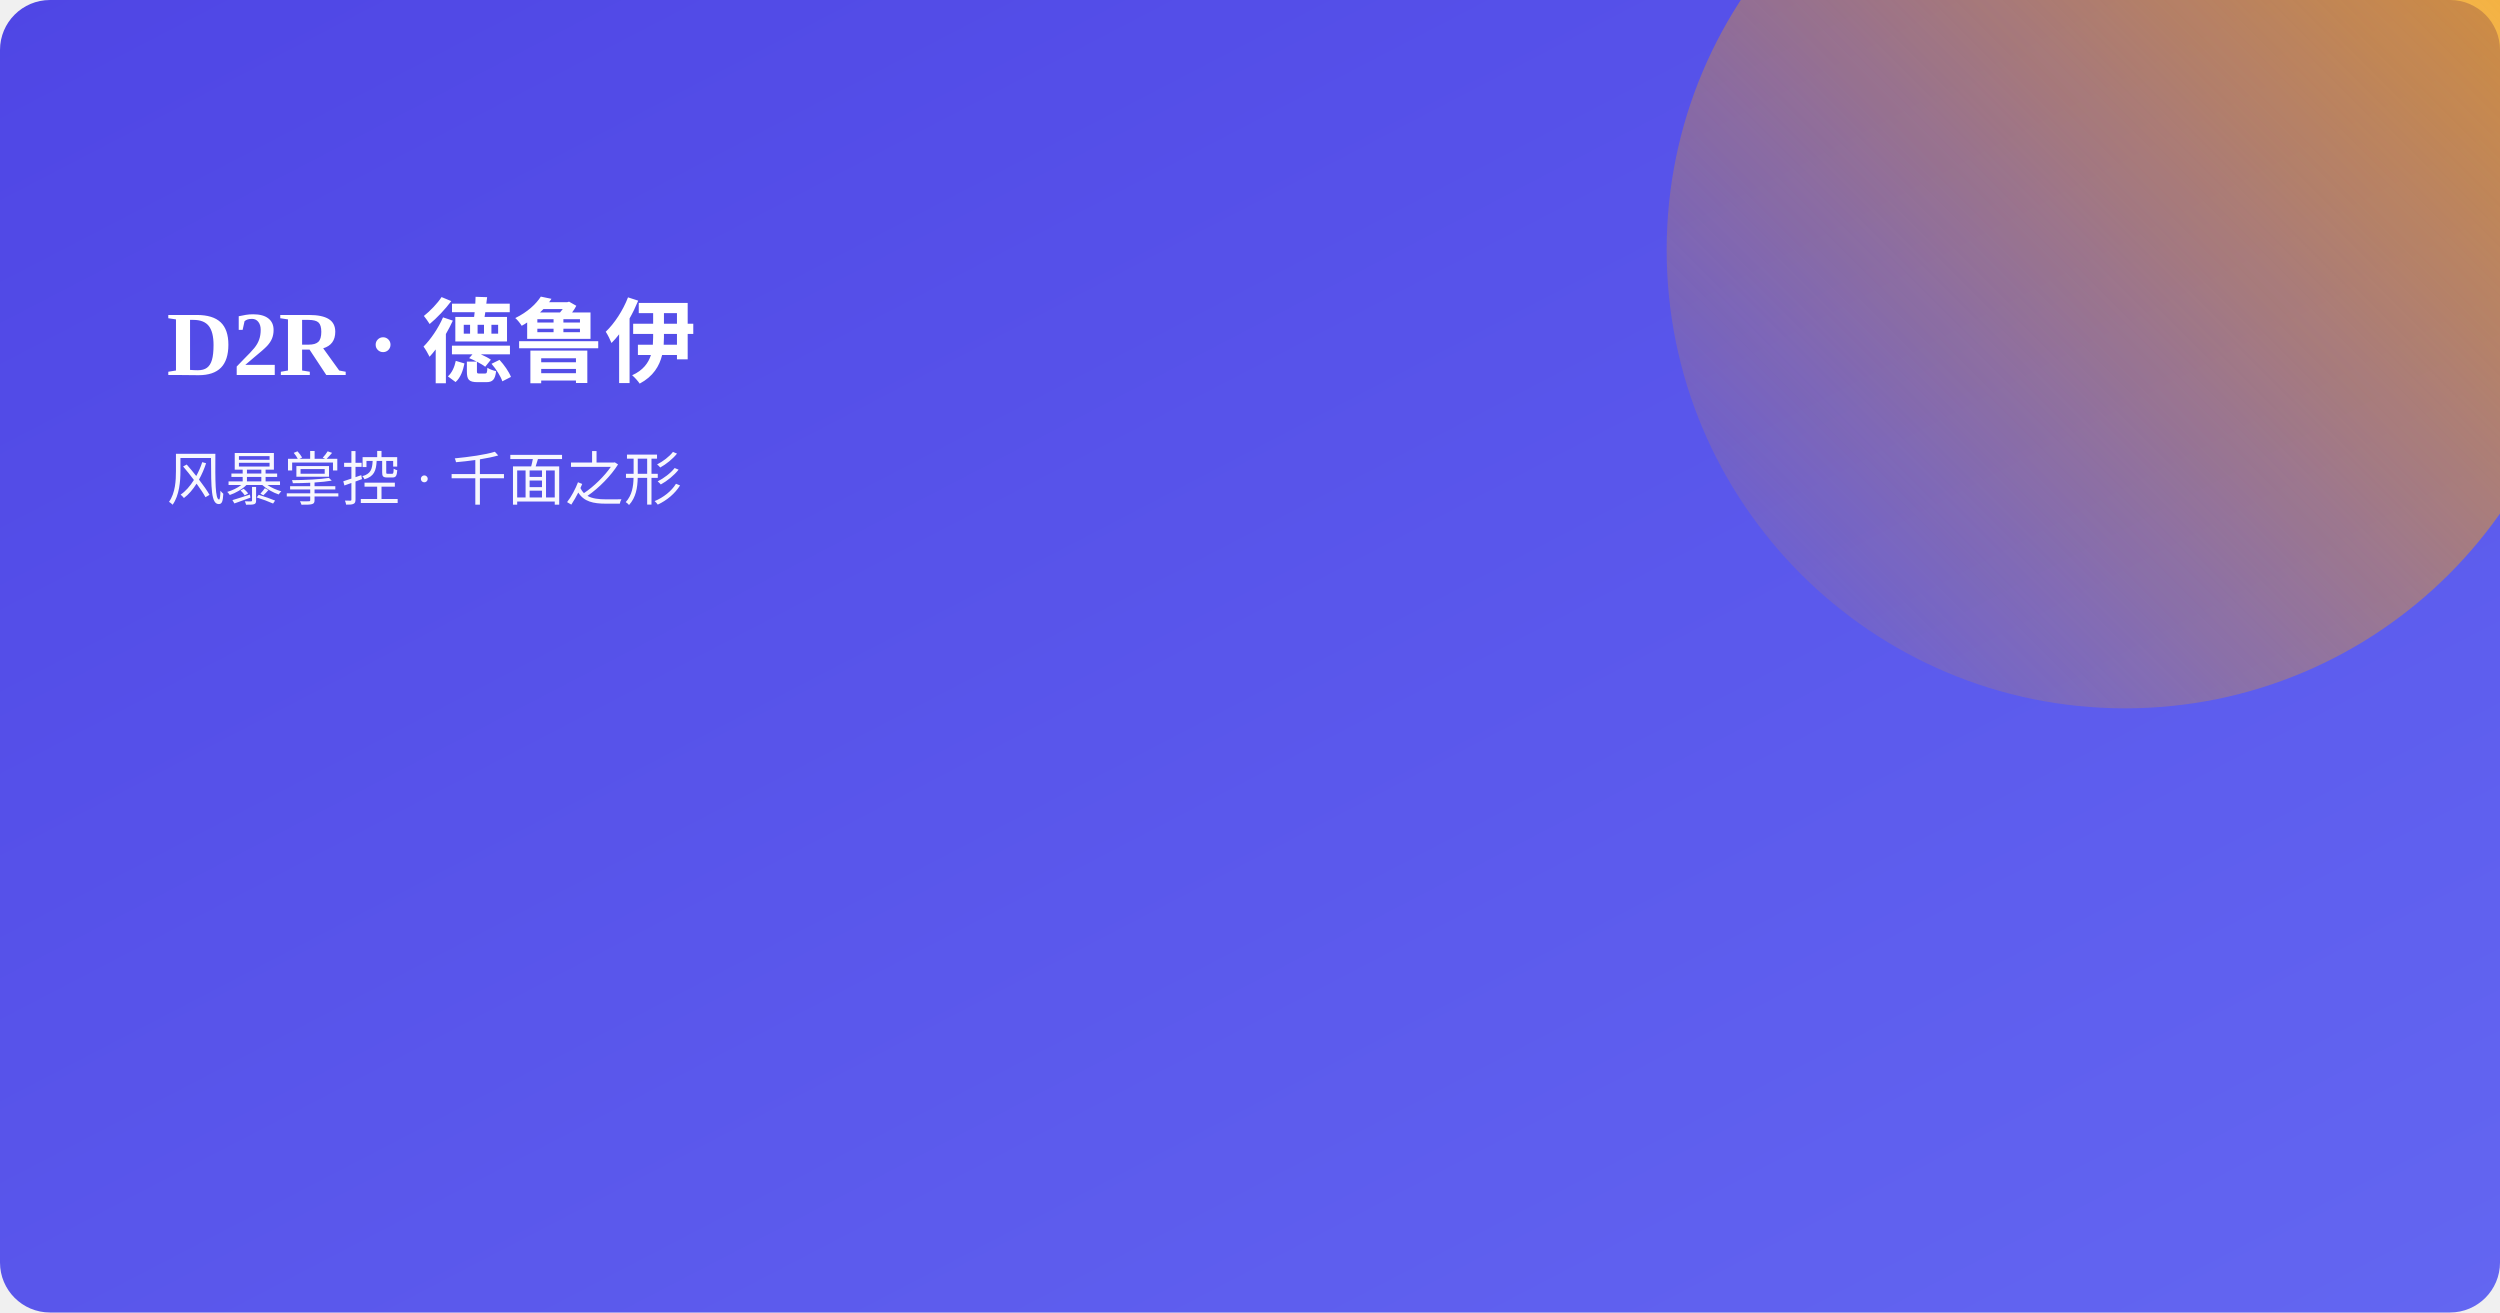
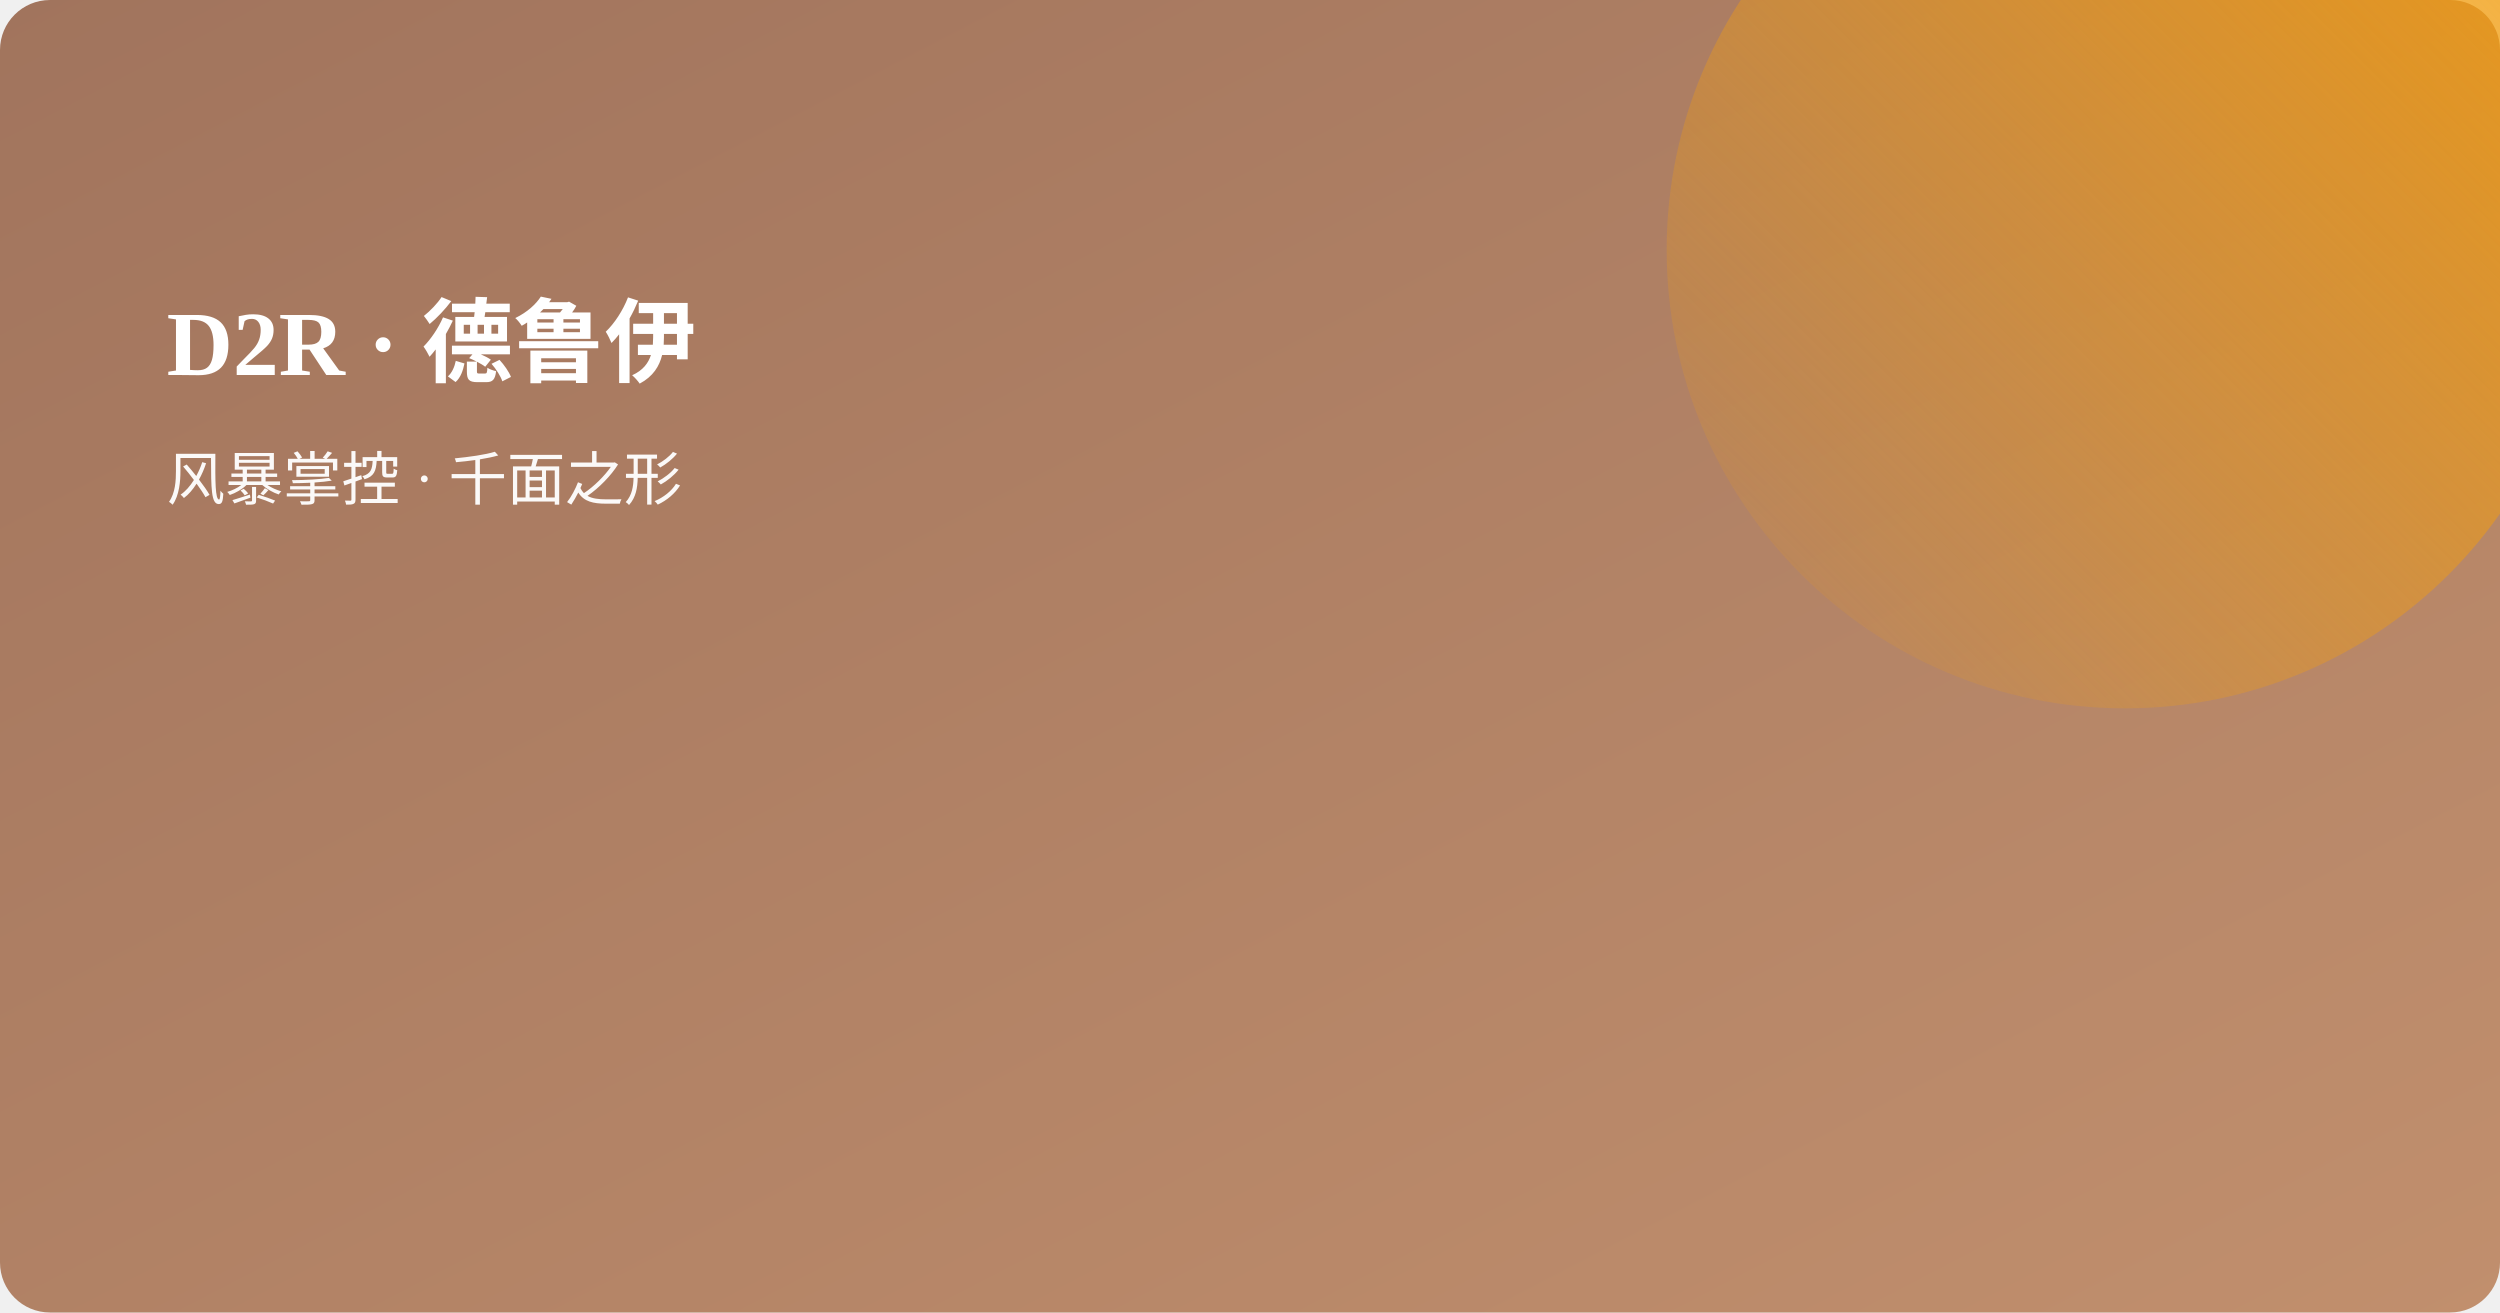
<svg xmlns="http://www.w3.org/2000/svg" viewBox="0 0 1200 630" role="img" aria-label="D2R Druid">
  <defs>
    <linearGradient id="g1" x1="0" y1="0" x2="1" y2="1">
-       <stop offset="0" stop-color="#4F46E5" />
-       <stop offset="1" stop-color="#6366F1" />
+       <stop offset="0" stop-color="#A1745D" />
+       <stop offset="1" stop-color="#C18F6D" />
    </linearGradient>
    <linearGradient id="g2" x1="1" y1="0" x2="0" y2="1">
      <stop offset="0" stop-color="#F59E0B" stop-opacity=".9" />
      <stop offset="1" stop-color="#F59E0B" stop-opacity="0" />
    </linearGradient>
  </defs>
  <rect width="1200" height="630" rx="24" fill="url(#g1)" />
  <circle cx="1020" cy="120" r="220" fill="url(#g2)" />
  <g fill="#fff">
    <text x="80" y="180" font-size="44" font-weight="700">D2R · 德鲁伊</text>
    <text x="80" y="240" font-size="28" opacity=".95">风暴掌控 · 千面之形</text>
  </g>
</svg>
